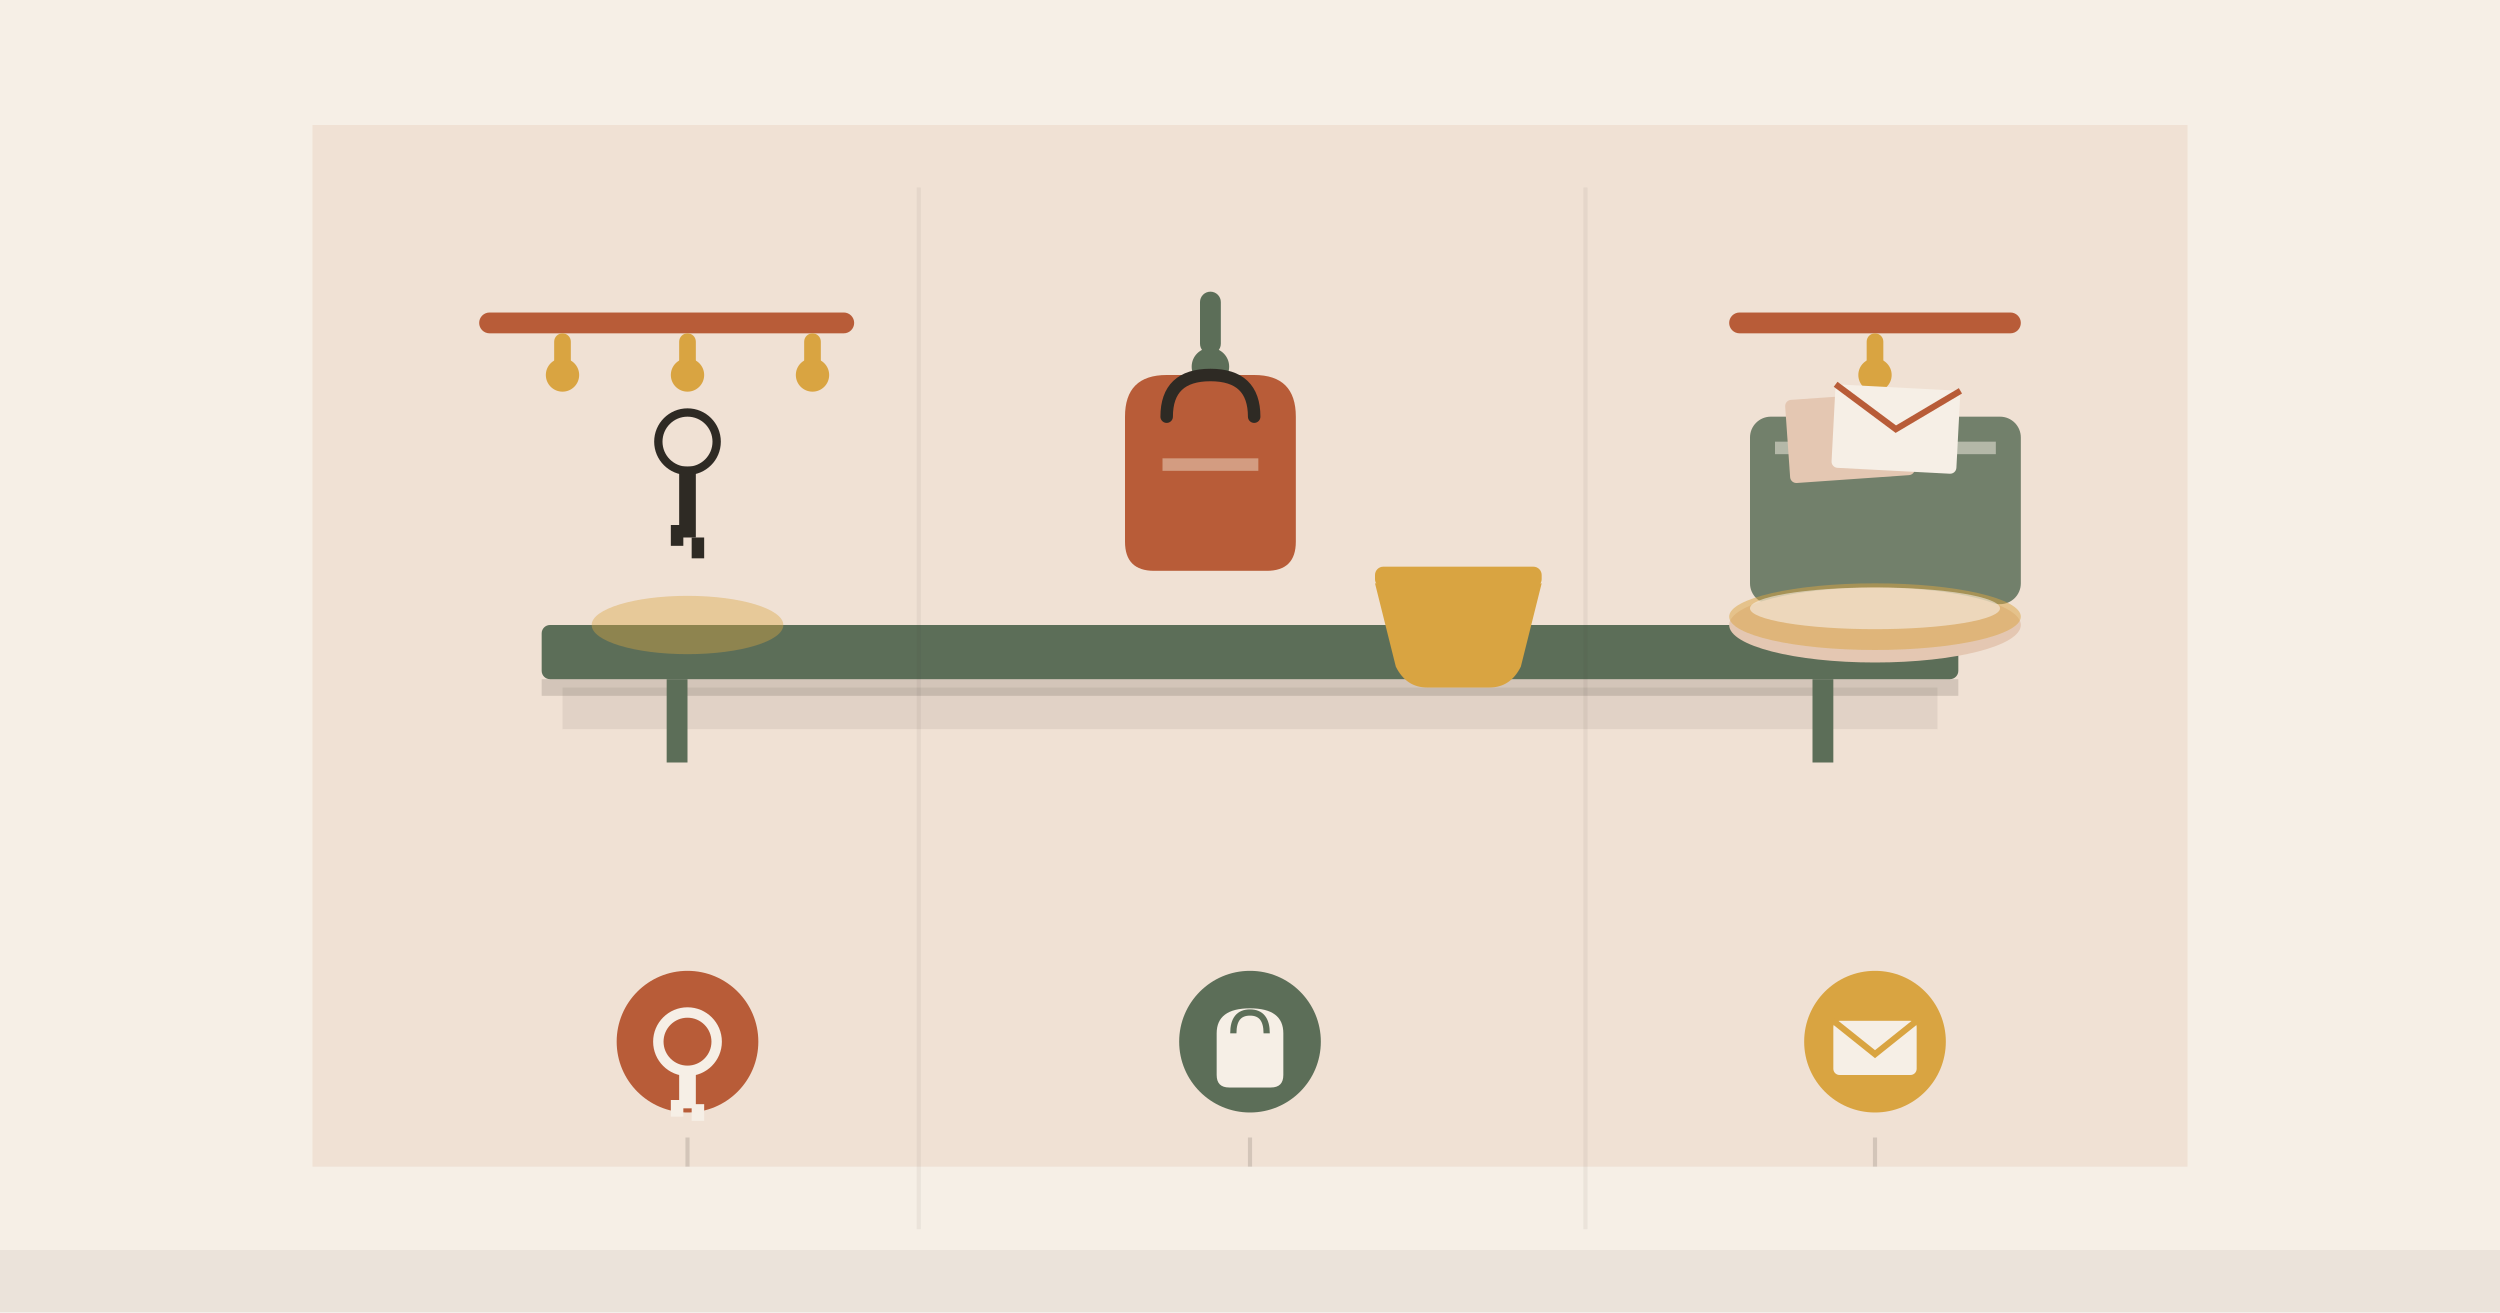
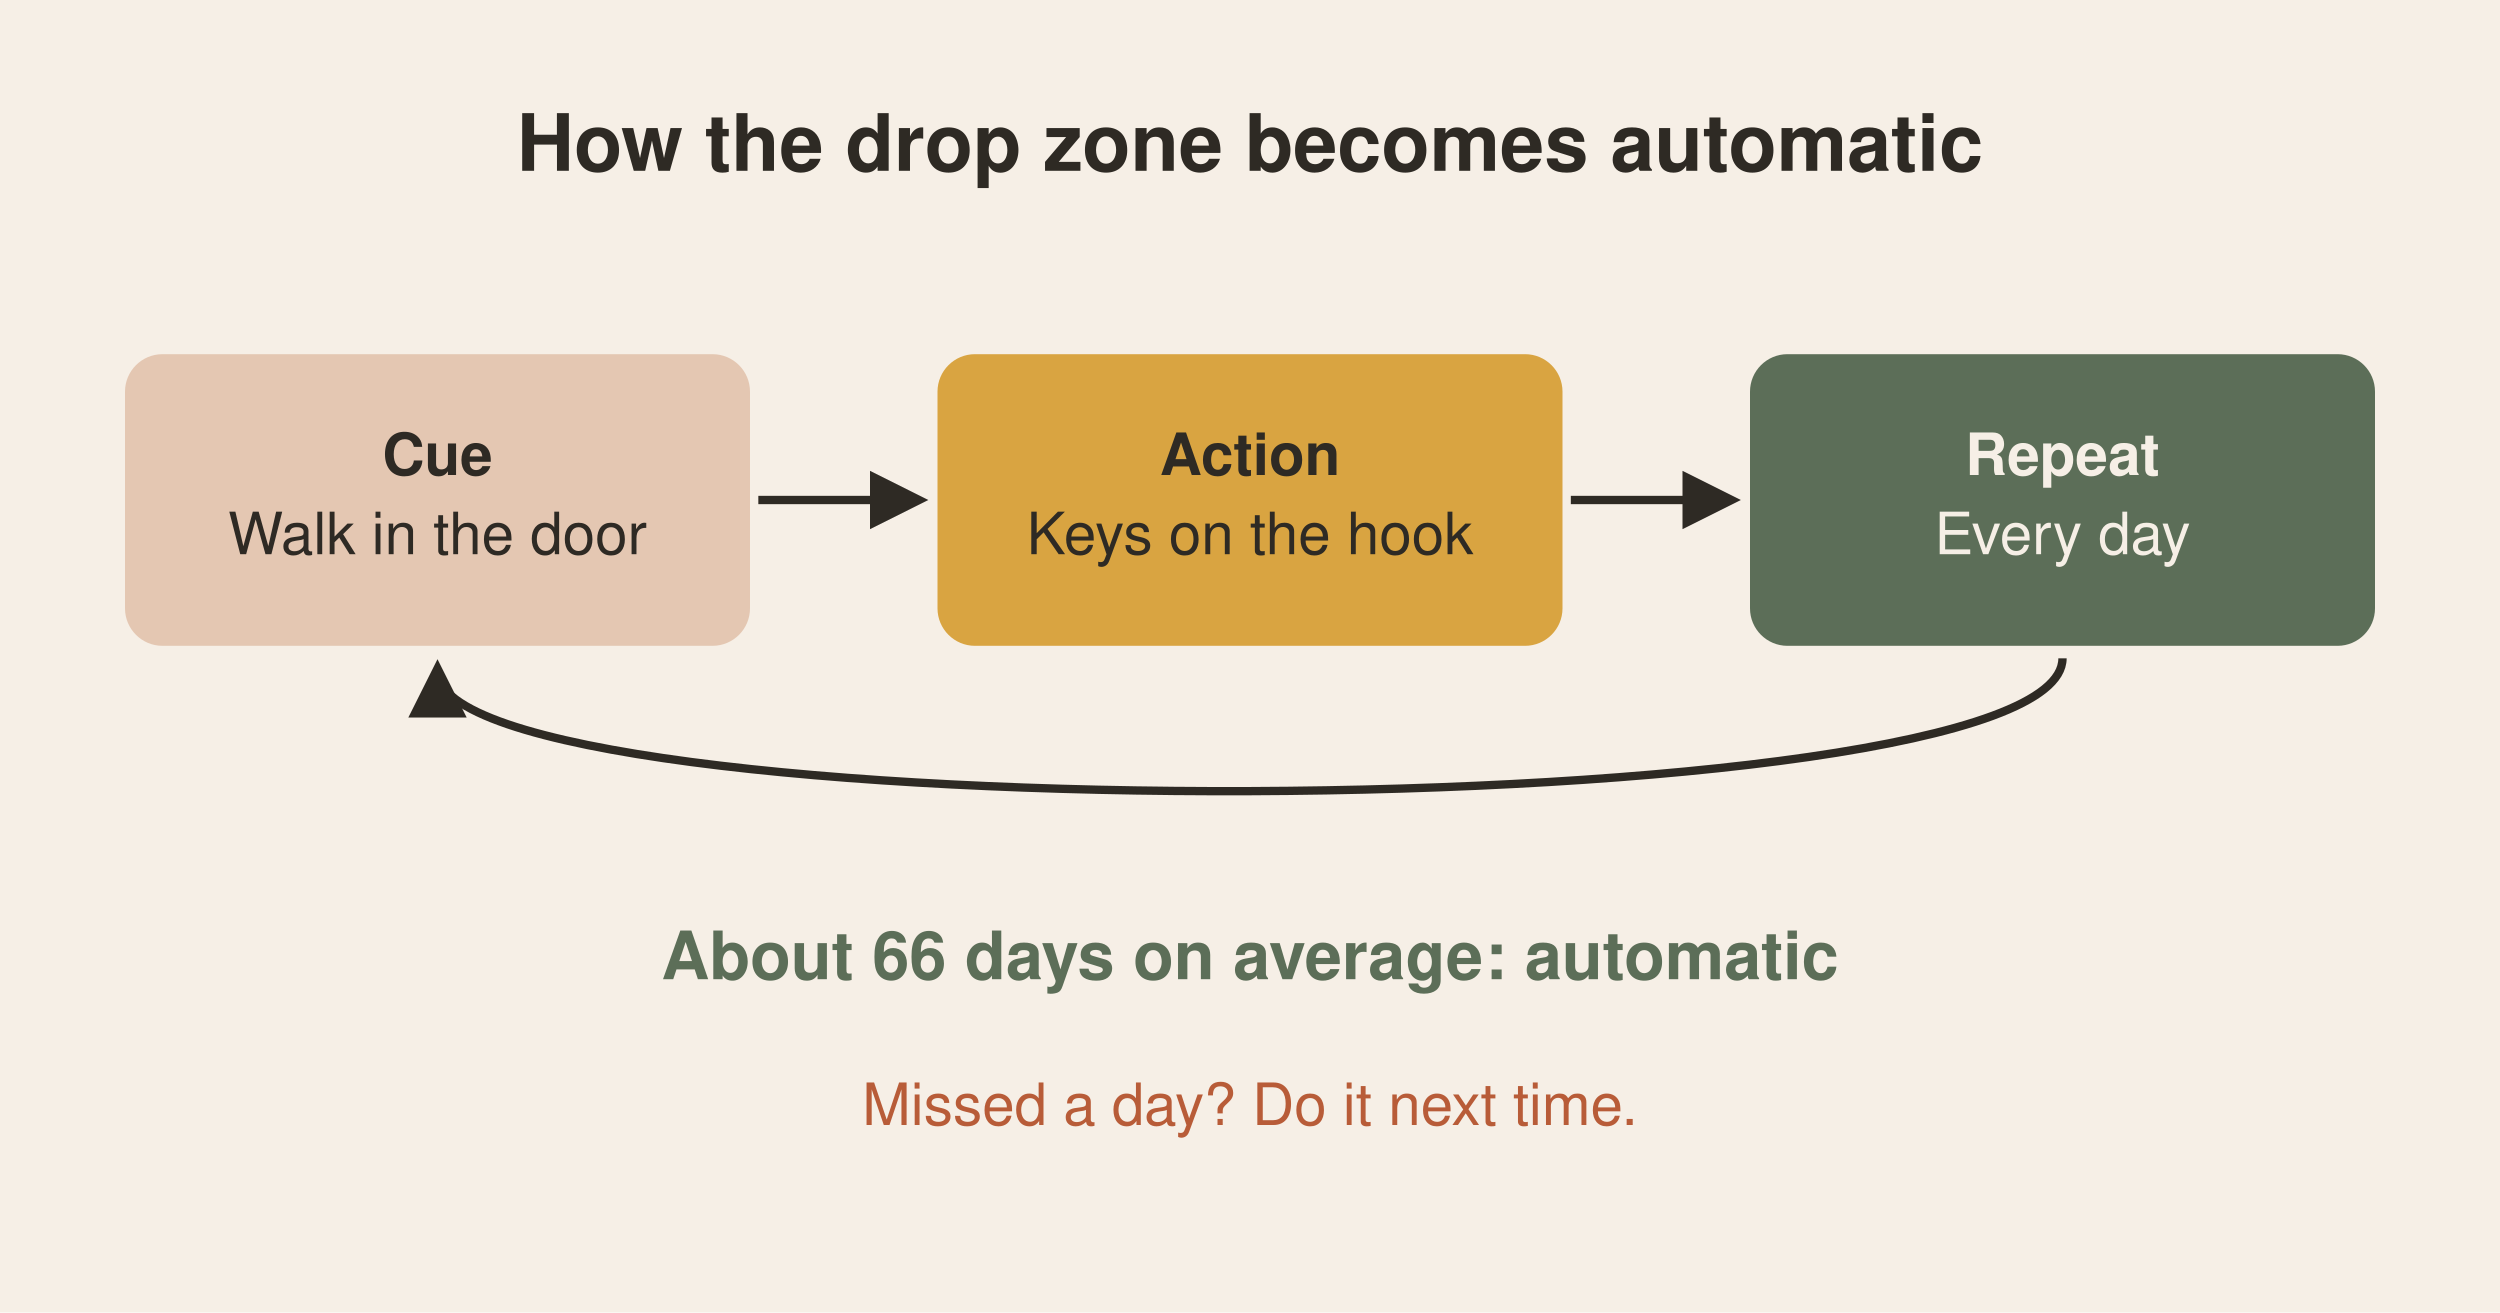
<svg xmlns="http://www.w3.org/2000/svg" viewBox="0 0 1200 630">
  <rect width="1200" height="630" fill="#F6EFE6" />
-   <rect x="150" y="60" width="900" height="500" fill="#E4C7B2" opacity="0.35" />
-   <rect x="270" y="330" width="660" height="20" fill="#2E2A24" opacity="0.08" />
-   <rect x="260" y="300" width="680" height="26" rx="4" fill="#5C6E58" />
-   <rect x="260" y="326" width="680" height="8" fill="#2E2A24" opacity="0.15" />
-   <rect x="320" y="326" width="10" height="40" fill="#5C6E58" />
-   <rect x="870" y="326" width="10" height="40" fill="#5C6E58" />
-   <rect x="440" y="90" width="2" height="500" fill="#2E2A24" opacity="0.06" />
-   <rect x="760" y="90" width="2" height="500" fill="#2E2A24" opacity="0.06" />
-   <rect x="230" y="150" width="180" height="10" rx="5" fill="#B85C38" />
-   <circle cx="270" cy="180" r="8" fill="#D9A441" />
-   <rect x="266" y="160" width="8" height="24" rx="4" fill="#D9A441" />
-   <circle cx="330" cy="180" r="8" fill="#D9A441" />
-   <rect x="326" y="160" width="8" height="24" rx="4" fill="#D9A441" />
-   <circle cx="390" cy="180" r="8" fill="#D9A441" />
-   <rect x="386" y="160" width="8" height="24" rx="4" fill="#D9A441" />
-   <circle cx="330" cy="212" r="14" fill="none" stroke="#2E2A24" stroke-width="4" />
-   <rect x="326" y="224" width="8" height="34" fill="#2E2A24" />
-   <rect x="322" y="252" width="6" height="10" fill="#2E2A24" />
-   <rect x="332" y="258" width="6" height="10" fill="#2E2A24" />
-   <ellipse cx="330" cy="300" rx="46" ry="14" fill="#D9A441" opacity="0.4" />
-   <circle cx="330" cy="500" r="34" fill="#B85C38" />
-   <circle cx="330" cy="500" r="14" fill="none" stroke="#F6EFE6" stroke-width="5" />
-   <rect x="326" y="512" width="8" height="20" fill="#F6EFE6" />
-   <rect x="322" y="528" width="6" height="8" fill="#F6EFE6" />
-   <rect x="332" y="530" width="6" height="8" fill="#F6EFE6" />
-   <rect x="576" y="140" width="10" height="30" rx="5" fill="#5C6E58" />
-   <circle cx="581" cy="176" r="9" fill="#5C6E58" />
-   <path d="M540 200 Q540 180 560 180 L602 180 Q622 180 622 200 L622 260 Q622 274 608 274 L554 274 Q540 274 540 260 Z" fill="#B85C38" />
-   <path d="M560 200 Q560 180 581 180 Q602 180 602 200" fill="none" stroke="#2E2A24" stroke-width="6" stroke-linecap="round" />
-   <rect x="558" y="220" width="46" height="6" fill="#E4C7B2" opacity="0.6" />
-   <path d="M660 280 L740 280 L730 320 Q725 330 715 330 L685 330 Q675 330 670 320 Z" fill="#D9A441" />
-   <rect x="660" y="272" width="80" height="10" rx="4" fill="#D9A441" />
-   <circle cx="600" cy="500" r="34" fill="#5C6E58" />
-   <path d="M584 496 Q584 484 600 484 Q616 484 616 496 L616 516 Q616 522 610 522 L590 522 Q584 522 584 516 Z" fill="#F6EFE6" />
-   <path d="M592 496 Q592 486 600 486 Q608 486 608 496" fill="none" stroke="#5C6E58" stroke-width="3" />
-   <rect x="830" y="150" width="140" height="10" rx="5" fill="#B85C38" />
-   <circle cx="900" cy="180" r="8" fill="#D9A441" />
-   <rect x="896" y="160" width="8" height="24" rx="4" fill="#D9A441" />
-   <rect x="840" y="200" width="130" height="90" rx="10" fill="#5C6E58" opacity="0.85" />
-   <rect x="852" y="212" width="106" height="6" fill="#F6EFE6" opacity="0.5" />
-   <rect x="858" y="190" width="60" height="40" rx="3" fill="#E4C7B2" transform="rotate(-4 888 210)" />
-   <rect x="880" y="186" width="60" height="40" rx="3" fill="#F6EFE6" transform="rotate(3 910 206)" />
-   <path d="M880 186 L910 206 L940 186" fill="none" stroke="#B85C38" stroke-width="3" transform="rotate(3 910 206)" />
-   <ellipse cx="900" cy="300" rx="70" ry="18" fill="#E4C7B2" />
-   <ellipse cx="900" cy="296" rx="70" ry="16" fill="#D9A441" opacity="0.5" />
-   <ellipse cx="900" cy="292" rx="60" ry="10" fill="#F6EFE6" opacity="0.6" />
-   <circle cx="900" cy="500" r="34" fill="#D9A441" />
-   <rect x="880" y="490" width="40" height="26" rx="3" fill="#F6EFE6" />
-   <path d="M880 490 L900 506 L920 490" fill="none" stroke="#D9A441" stroke-width="3" />
-   <line x1="330" y1="546" x2="330" y2="560" stroke="#2E2A24" stroke-width="2" opacity="0.15" />
-   <line x1="600" y1="546" x2="600" y2="560" stroke="#2E2A24" stroke-width="2" opacity="0.15" />
-   <line x1="900" y1="546" x2="900" y2="560" stroke="#2E2A24" stroke-width="2" opacity="0.15" />
-   <rect x="0" y="600" width="1200" height="30" fill="#2E2A24" opacity="0.06" />
+   <defs>
+     <marker id="ah" viewBox="0 0 10 10" refX="8" refY="5" markerWidth="7" markerHeight="7" orient="auto">
+       <path d="M0 0 L10 5 L0 10 z" fill="#2E2A24" />
+     </marker>
+   </defs>
+   <text x="600" y="82" font-family="Helvetica, Arial, sans-serif" font-size="38" font-weight="bold" fill="#2E2A24" text-anchor="middle">How the drop zone becomes automatic</text>
+   <rect x="60" y="170" width="300" height="140" rx="18" fill="#E4C7B2" />
+   <rect x="450" y="170" width="300" height="140" rx="18" fill="#D9A441" />
+   <rect x="840" y="170" width="300" height="140" rx="18" fill="#5C6E58" />
+   <g stroke="#2E2A24" stroke-width="4" fill="none">
+     <line x1="364" y1="240" x2="440" y2="240" marker-end="url(#ah)" />
+     <line x1="754" y1="240" x2="830" y2="240" marker-end="url(#ah)" />
+     <path d="M990 316 C990 400 210 400 210 322" marker-end="url(#ah)" />
+   </g>
+   <g font-family="Helvetica, Arial, sans-serif" font-size="28" fill="#2E2A24" text-anchor="middle">
+     <text x="210" y="228" font-weight="bold">Cue</text>
+     <text x="210" y="266">Walk in the door</text>
+     <text x="600" y="228" font-weight="bold">Action</text>
+     <text x="600" y="266">Keys on the hook</text>
+     <text x="990" y="228" font-weight="bold" fill="#F6EFE6">Repeat</text>
+     <text x="990" y="266" fill="#F6EFE6">Every day</text>
+   </g>
+   <text x="600" y="470" font-family="Helvetica, Arial, sans-serif" font-size="32" font-weight="bold" fill="#5C6E58" text-anchor="middle">About 66 days on average: automatic</text>
+   <text x="600" y="540" font-family="Helvetica, Arial, sans-serif" font-size="28" fill="#B85C38" text-anchor="middle">Missed a day? Do it next time.</text>
</svg>
